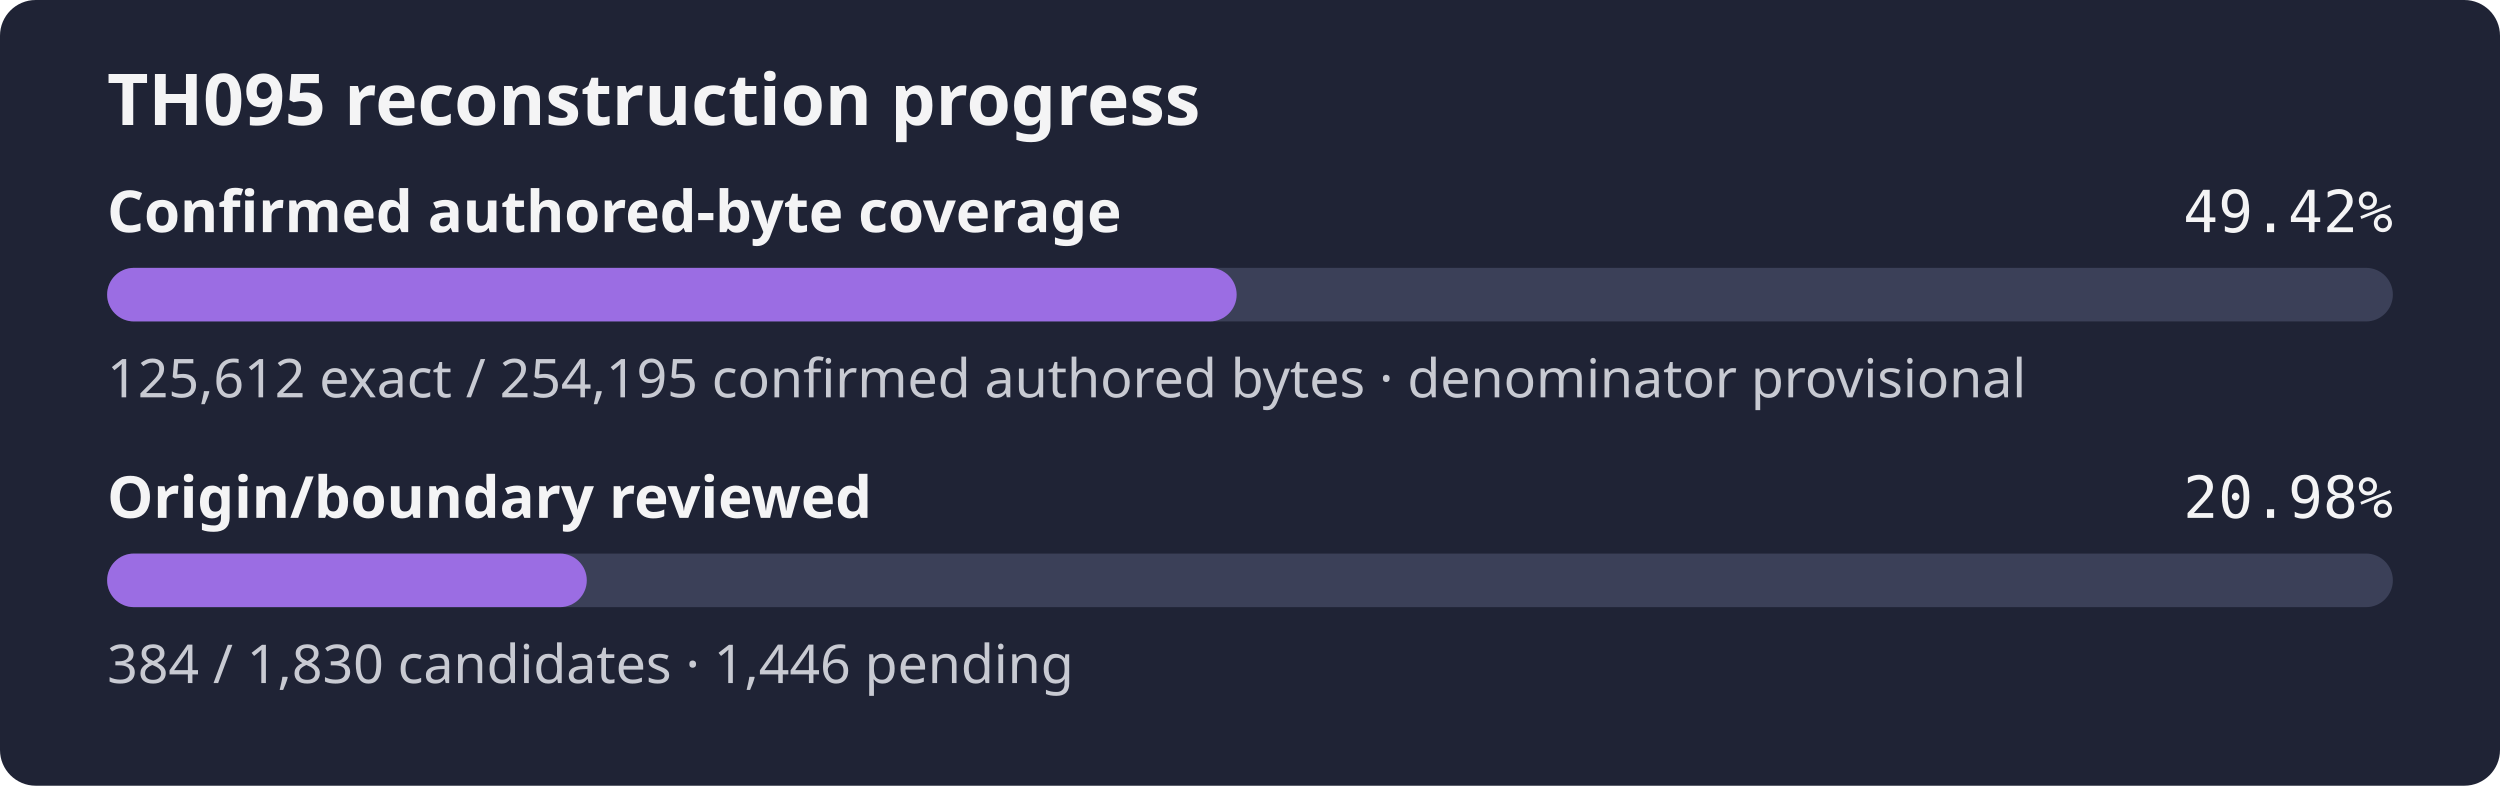
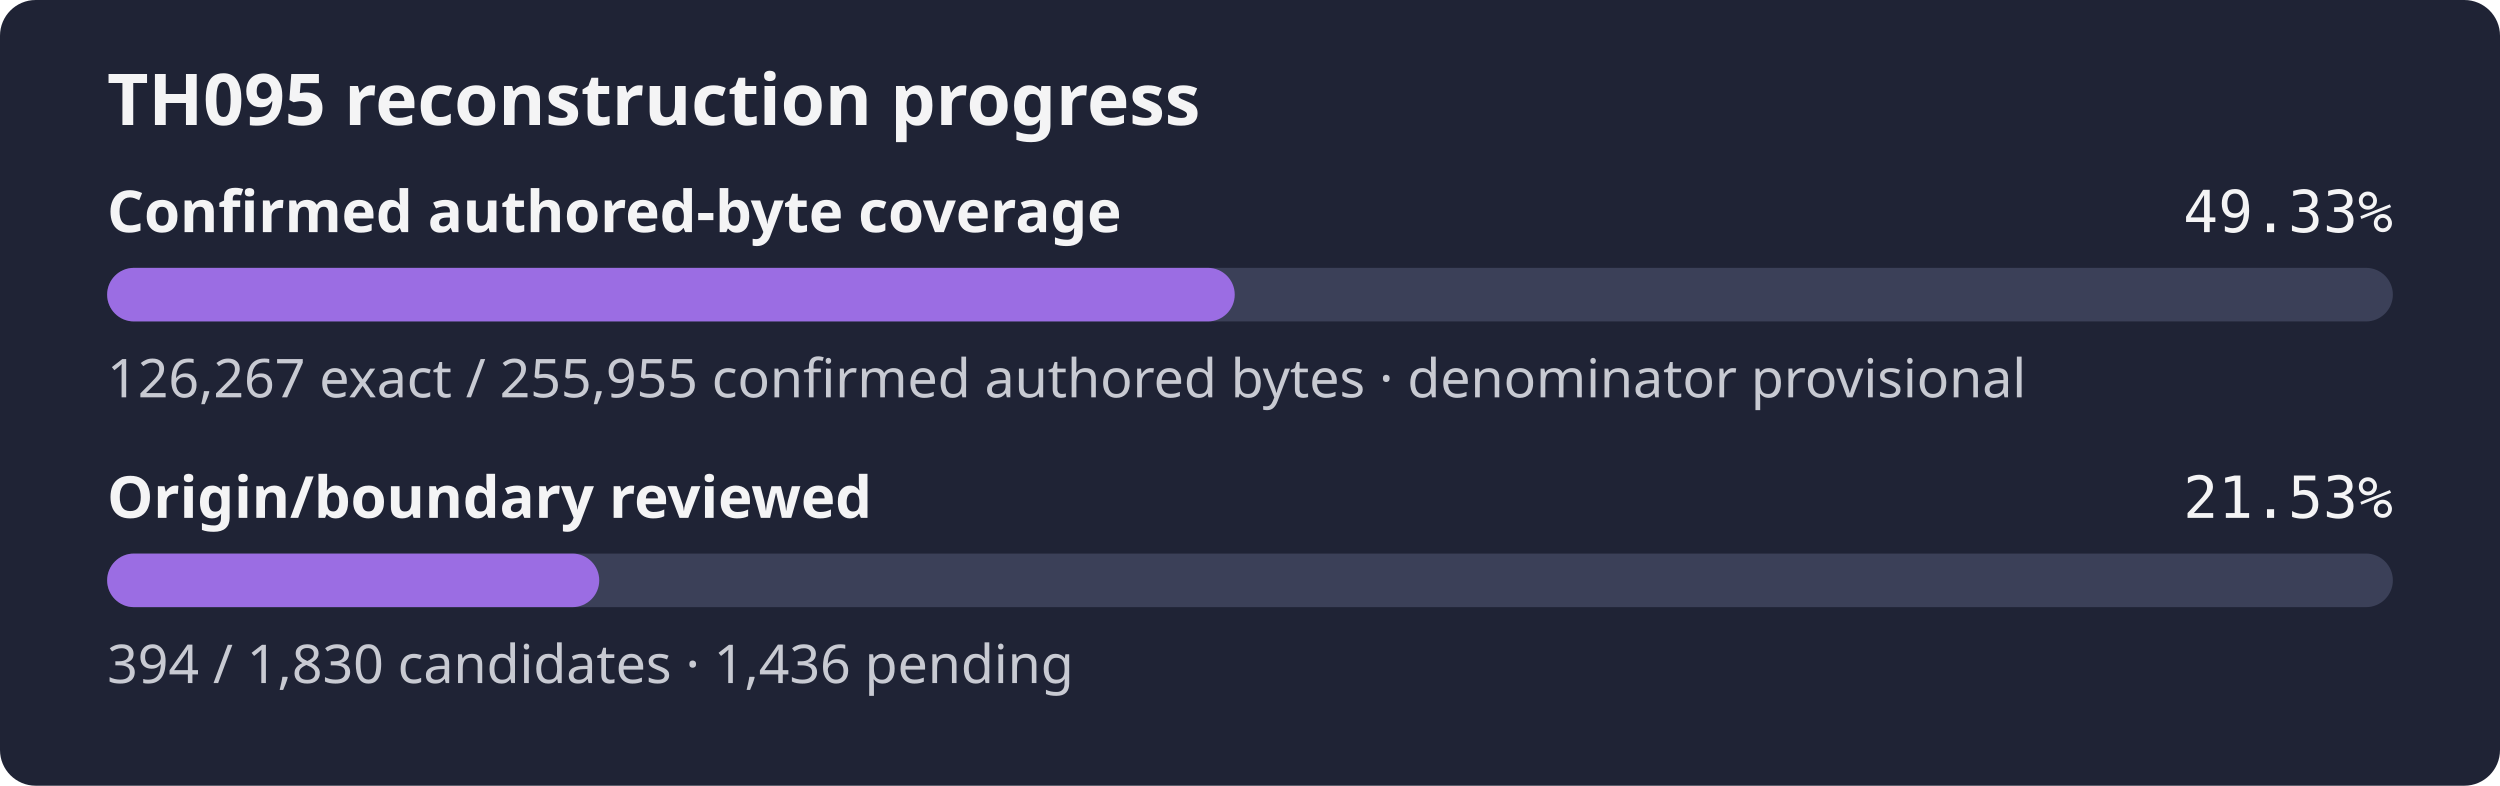
- <svg xmlns="http://www.w3.org/2000/svg" width="560" height="176" role="img" aria-label="TH095 reconstruction progress: 49.42% of the confirmed authored-byte set is exact, origin review 20.98%">
+ <svg xmlns="http://www.w3.org/2000/svg" width="560" height="176" role="img" aria-label="TH095 reconstruction progress: 49.33% of the confirmed authored-byte set is exact, origin review 21.53%">
  <rect width="560" height="176" rx="8" fill="#1f2335" />
  <text x="24" y="28" fill="#f4f4f5" font-family="sans-serif" font-size="16" font-weight="600">TH095 reconstruction progress</text>
  <text x="24" y="52" fill="#f4f4f5" font-family="sans-serif" font-size="13" font-weight="600">Confirmed authored-byte coverage</text>
-   <text x="536" y="52" fill="#f4f4f5" text-anchor="end" font-family="monospace" font-size="13">49.42%</text>
+   <text x="536" y="52" fill="#f4f4f5" text-anchor="end" font-family="monospace" font-size="13">49.33%</text>
  <rect x="24" y="60" width="512" height="12" rx="6" fill="#3b4058" />
-   <rect x="24" y="60" width="253.01" height="12" rx="6" fill="#9b6de3" />
-   <text x="24" y="89" fill="#c8cad2" font-family="sans-serif" font-size="12">125,612 exact / 254,195 confirmed authored bytes · denominator provisional</text>
+   <rect x="24" y="60" width="252.58" height="12" rx="6" fill="#9b6de3" />
+   <text x="24" y="89" fill="#c8cad2" font-family="sans-serif" font-size="12">126,267 exact / 255,955 confirmed authored bytes · denominator provisional</text>
  <text x="24" y="116" fill="#f4f4f5" font-family="sans-serif" font-size="13" font-weight="600">Origin/boundary reviewed</text>
-   <text x="536" y="116" fill="#f4f4f5" text-anchor="end" font-family="monospace" font-size="13">20.98%</text>
+   <text x="536" y="116" fill="#f4f4f5" text-anchor="end" font-family="monospace" font-size="13">21.53%</text>
  <rect x="24" y="124" width="512" height="12" rx="6" fill="#3b4058" />
-   <rect x="24" y="124" width="107.44" height="12" rx="6" fill="#9b6de3" />
-   <text x="24" y="153" fill="#c8cad2" font-family="sans-serif" font-size="12">384 / 1,830 candidates · 1,446 pending</text>
+   <rect x="24" y="124" width="110.23" height="12" rx="6" fill="#9b6de3" />
+   <text x="24" y="153" fill="#c8cad2" font-family="sans-serif" font-size="12">394 / 1,830 candidates · 1,436 pending</text>
</svg>
